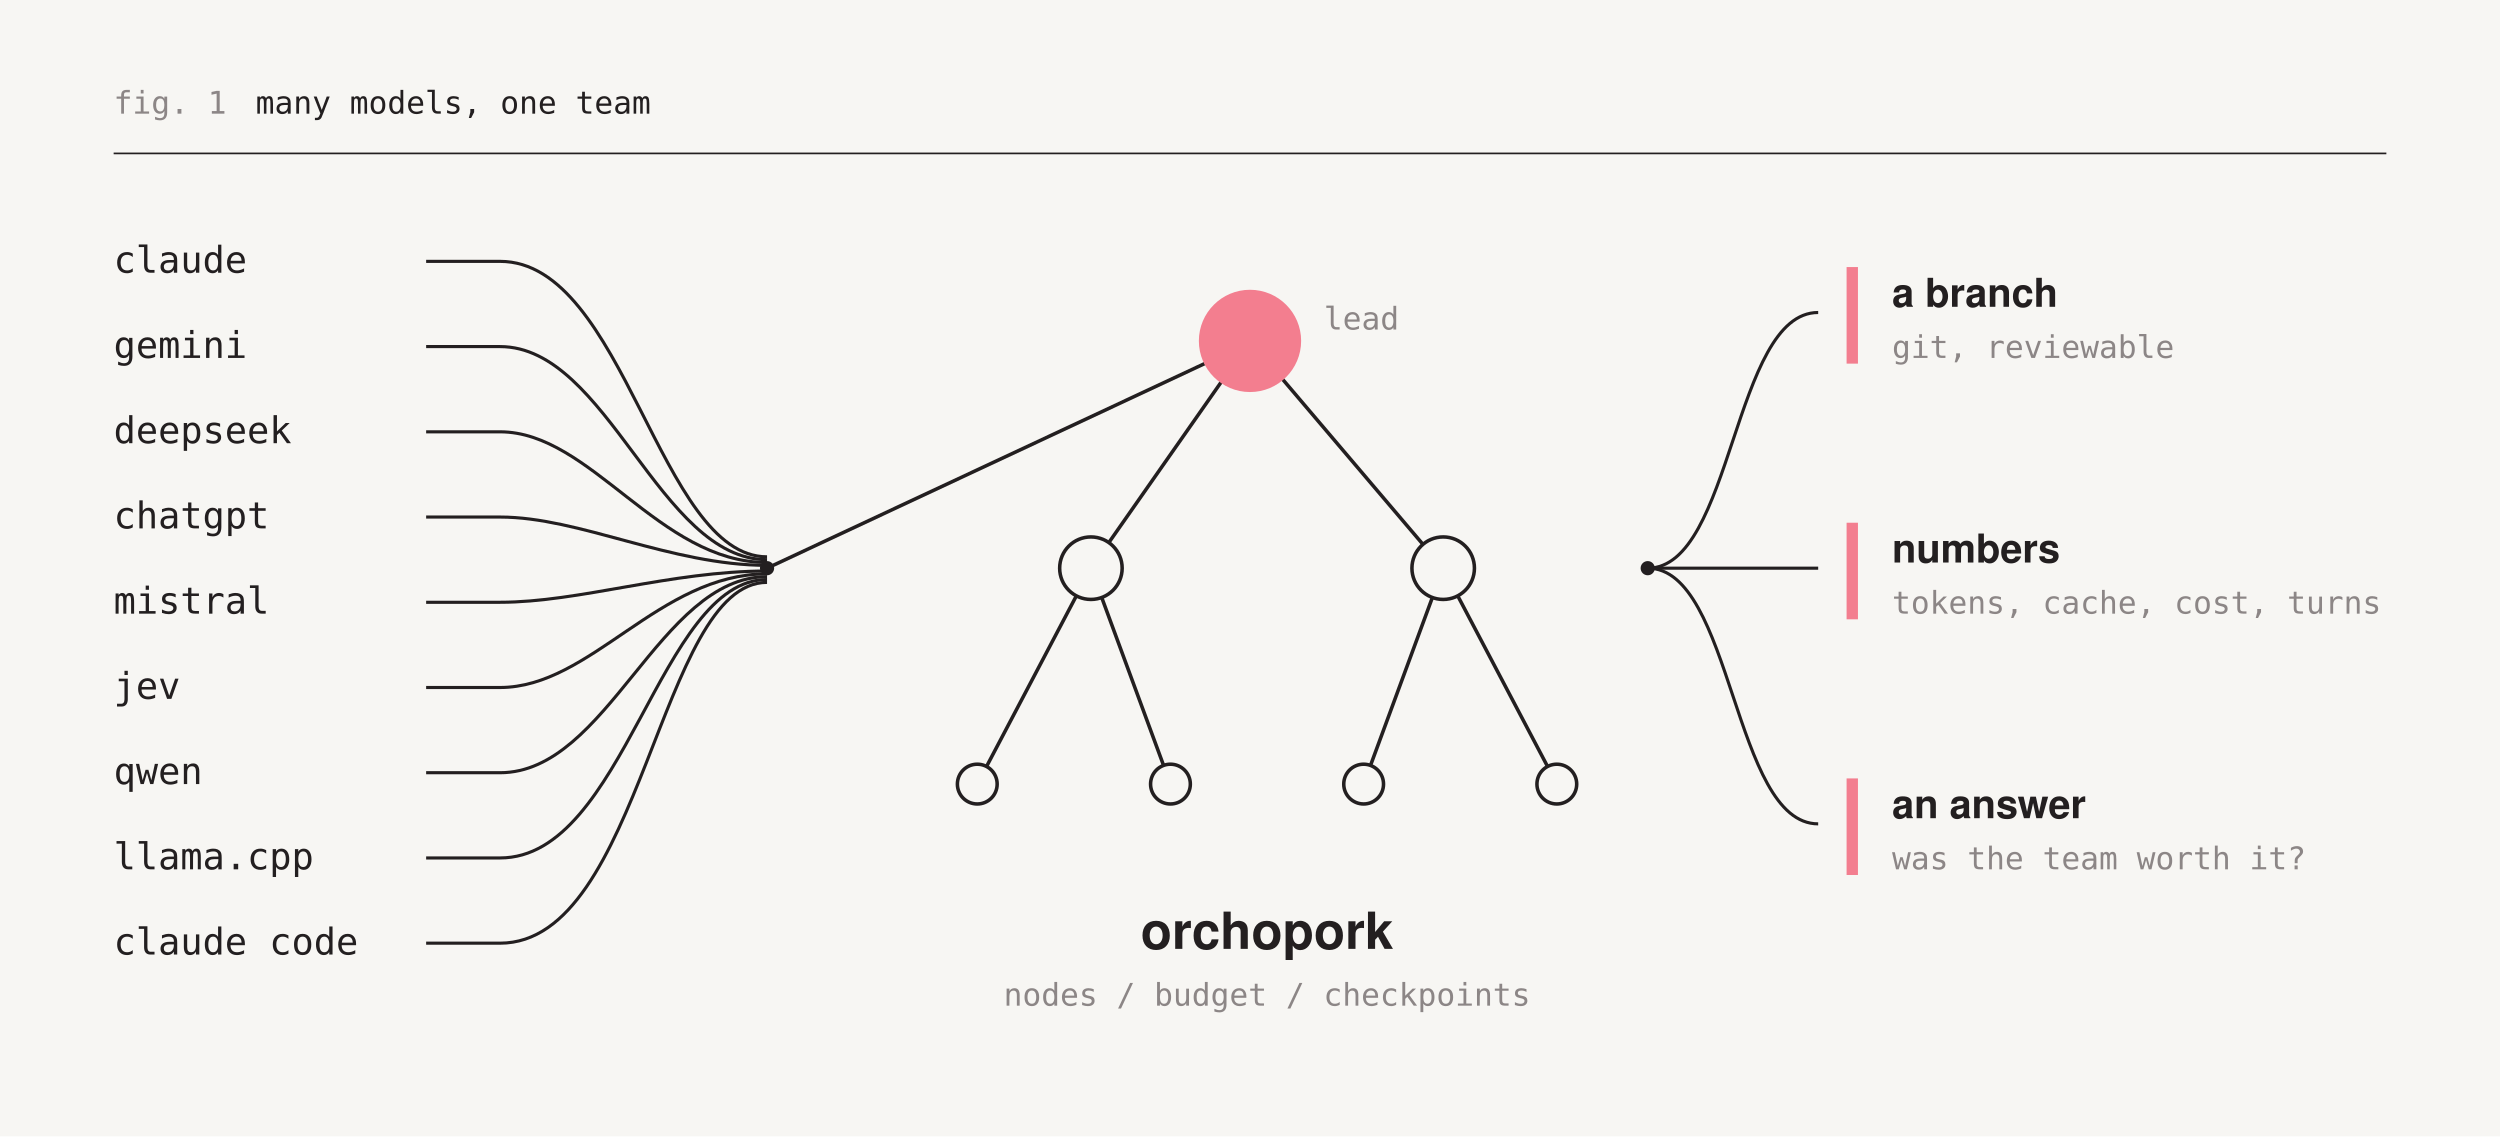
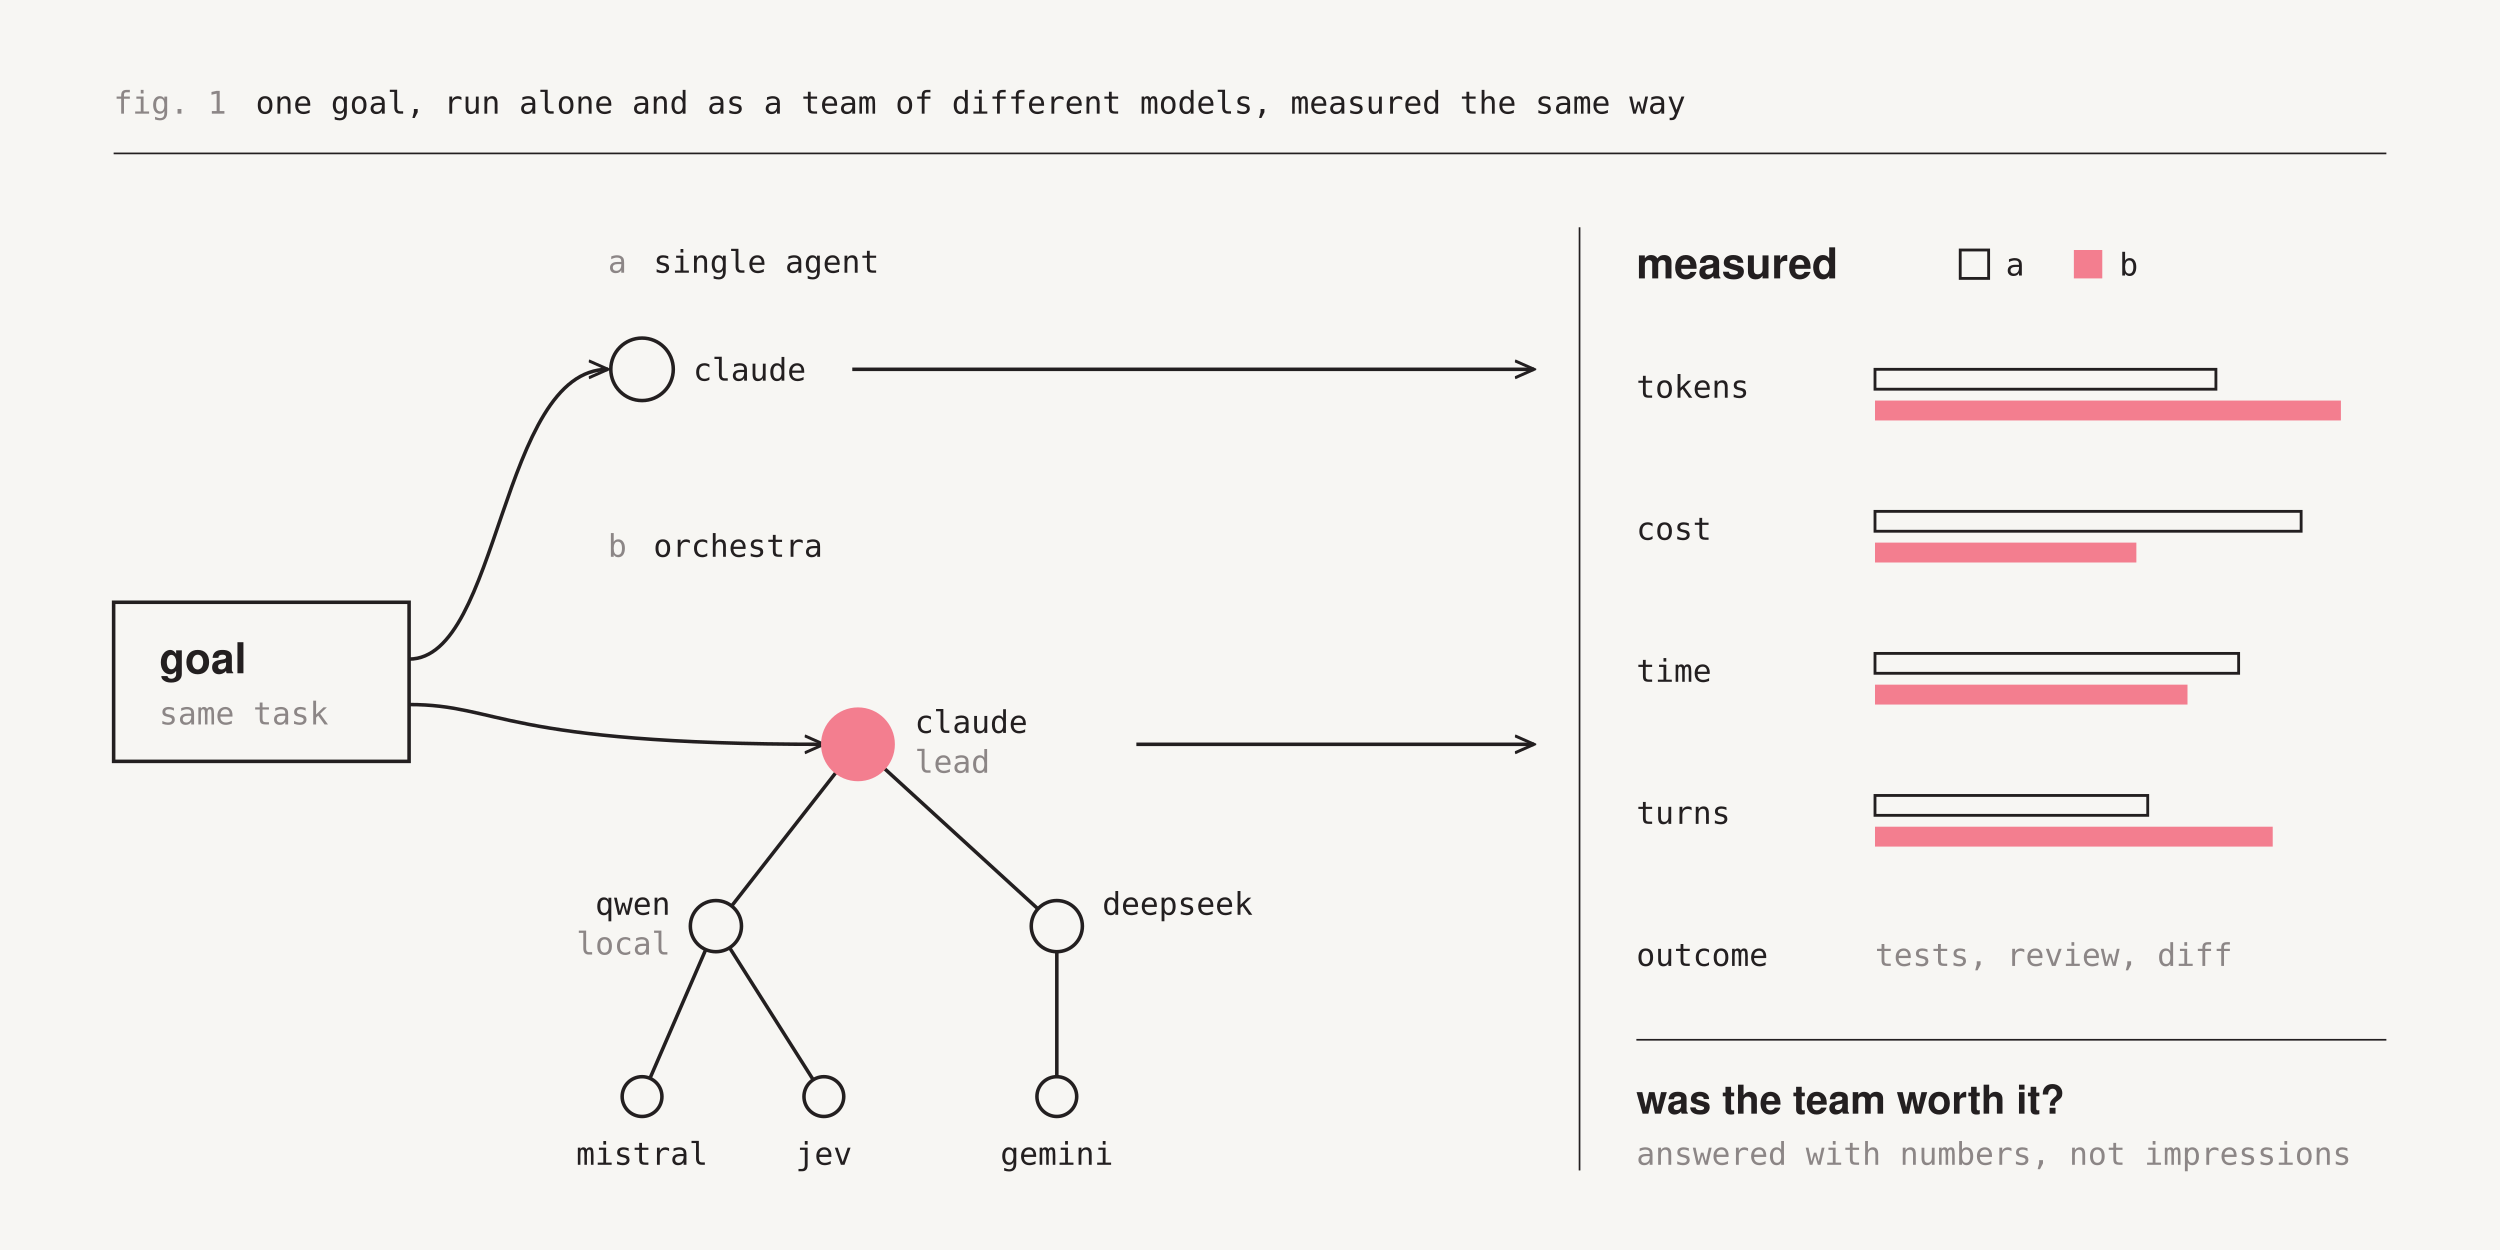
- <svg xmlns="http://www.w3.org/2000/svg" viewBox="0 0 880 400" width="880" height="400">
+ <svg xmlns="http://www.w3.org/2000/svg" viewBox="0 0 880 440" width="880" height="440">
  <defs>
+     <marker id="h" viewBox="0 0 10 10" refX="9" refY="5" markerWidth="6" markerHeight="6" orient="auto">
+       <path d="M0 1L9 5L0 9" fill="none" stroke="#231f20" stroke-width="1.4" />
+     </marker>
    <style>
      .mono{font-family:ui-monospace,SFMono-Regular,Menlo,Consolas,monospace}
      .sans{font-family:ui-sans-serif,-apple-system,'Segoe UI',Helvetica,Arial,sans-serif}
      .ink{fill:#231f20}
      .mute{fill:#8c8686}
-       .wire{stroke:#231f20;stroke-width:1.1;fill:none}
-       .edge{stroke:#231f20;stroke-width:1.25}
-       .node{fill:#f7f6f3;stroke:#231f20;stroke-width:1.25}
+       .e{stroke:#231f20;stroke-width:1.25;fill:none}
+       .ea{stroke:#231f20;stroke-width:1.25;fill:none;marker-end:url(#h)}
+       .n{fill:#f7f6f3;stroke:#231f20;stroke-width:1.25}
+       .rule{stroke:#231f20;stroke-width:0.6}
+       .lbl{font-size:11px}
    </style>
  </defs>
-   <rect width="880" height="400" fill="#f7f6f3" />
+   <rect width="880" height="440" fill="#f7f6f3" />
  <text class="mono mute" x="40" y="40" font-size="11">fig. 1</text>
-   <text class="mono ink" x="90" y="40" font-size="11">many models, one team</text>
-   <line x1="40" y1="54" x2="840" y2="54" stroke="#231f20" stroke-width="0.6" />
-   <g class="mono ink" font-size="13">
-     <text x="40" y="96">claude</text>
-     <text x="40" y="126">gemini</text>
-     <text x="40" y="156">deepseek</text>
-     <text x="40" y="186">chatgpt</text>
-     <text x="40" y="216">mistral</text>
-     <text x="40" y="246">jev</text>
-     <text x="40" y="276">qwen</text>
-     <text x="40" y="306">llama.cpp</text>
-     <text x="40" y="336">claude code</text>
+   <text class="mono ink" x="90" y="40" font-size="11">one goal, run alone and as a team of different models, measured the same way</text>
+   <line class="rule" x1="40" y1="54" x2="840" y2="54" />
+   <rect x="40" y="212" width="104" height="56" fill="none" stroke="#231f20" stroke-width="1.25" />
+   <text class="sans ink" x="56" y="237" font-size="15" font-weight="700">goal</text>
+   <text class="mono mute lbl" x="56" y="255">same task</text>
+   <path class="ea" d="M144 232 C 176 232, 176 130, 214 130" />
+   <path class="ea" d="M144 248 C 176 248, 176 262, 290 262" />
+   <text class="mono mute lbl" x="214" y="96">a</text>
+   <text class="mono ink lbl" x="230" y="96">single agent</text>
+   <circle class="n" cx="226" cy="130" r="11" />
+   <text class="mono ink lbl" x="244" y="134">claude</text>
+   <path class="ea" d="M300 130 H 540" />
+   <text class="mono mute lbl" x="214" y="196">b</text>
+   <text class="mono ink lbl" x="230" y="196">orchestra</text>
+   <g class="e">
+     <line x1="302" y1="262" x2="252" y2="326" />
+     <line x1="302" y1="262" x2="372" y2="326" />
+     <line x1="252" y1="326" x2="226" y2="386" />
+     <line x1="252" y1="326" x2="290" y2="386" />
+     <line x1="372" y1="326" x2="372" y2="386" />
  </g>
-   <g class="wire">
-     <path d="M150 92 H 176 C 220 92, 232 196, 270 196" />
-     <path d="M150 122 H 176 C 214 122, 232 197, 270 197" />
-     <path d="M150 152 H 176 C 208 152, 232 198, 270 198" />
-     <path d="M150 182 H 176 C 204 182, 236 199, 270 199" />
-     <path d="M150 212 H 176 C 204 212, 236 201, 270 201" />
-     <path d="M150 242 H 176 C 208 242, 232 202, 270 202" />
-     <path d="M150 272 H 176 C 214 272, 232 203, 270 203" />
-     <path d="M150 302 H 176 C 220 302, 232 204, 270 204" />
-     <path d="M150 332 H 176 C 226 332, 232 205, 270 205" />
+   <circle cx="302" cy="262" r="13" fill="#f37e8f" />
+   <circle class="n" cx="252" cy="326" r="9" />
+   <circle class="n" cx="372" cy="326" r="9" />
+   <circle class="n" cx="226" cy="386" r="7" />
+   <circle class="n" cx="290" cy="386" r="7" />
+   <circle class="n" cx="372" cy="386" r="7" />
+   <g class="mono lbl">
+     <text class="ink" x="322" y="258">claude</text>
+     <text class="mute" x="322" y="272">lead</text>
+     <text class="ink" x="236" y="322" text-anchor="end">qwen</text>
+     <text class="mute" x="236" y="336" text-anchor="end">local</text>
+     <text class="ink" x="388" y="322">deepseek</text>
+     <text class="ink" x="226" y="410" text-anchor="middle">mistral</text>
+     <text class="ink" x="290" y="410" text-anchor="middle">jev</text>
+     <text class="ink" x="372" y="410" text-anchor="middle">gemini</text>
  </g>
-   <line class="edge" x1="270" y1="200" x2="424" y2="128" />
-   <circle cx="270" cy="200" r="2.5" class="ink" />
-   <g class="edge">
-     <line x1="440" y1="120" x2="384" y2="200" />
-     <line x1="440" y1="120" x2="508" y2="200" />
-     <line x1="384" y1="200" x2="344" y2="276" />
-     <line x1="384" y1="200" x2="412" y2="276" />
-     <line x1="508" y1="200" x2="480" y2="276" />
-     <line x1="508" y1="200" x2="548" y2="276" />
+   <path class="ea" d="M400 262 H 540" />
+   <line class="rule" x1="556" y1="80" x2="556" y2="412" />
+   <text class="sans ink" x="576" y="98" font-size="15" font-weight="700">measured</text>
+   <rect x="690" y="88" width="10" height="10" fill="none" stroke="#231f20" />
+   <text class="mono ink lbl" x="706" y="97">a</text>
+   <rect x="730" y="88" width="10" height="10" fill="#f37e8f" />
+   <text class="mono ink lbl" x="746" y="97">b</text>
+   <g class="mono lbl">
+     <text class="ink" x="576" y="140">tokens</text>
+     <rect x="660" y="130" width="120" height="7" fill="none" stroke="#231f20" />
+     <rect x="660" y="141" width="164" height="7" fill="#f37e8f" />
+     <text class="ink" x="576" y="190">cost</text>
+     <rect x="660" y="180" width="150" height="7" fill="none" stroke="#231f20" />
+     <rect x="660" y="191" width="92" height="7" fill="#f37e8f" />
+     <text class="ink" x="576" y="240">time</text>
+     <rect x="660" y="230" width="128" height="7" fill="none" stroke="#231f20" />
+     <rect x="660" y="241" width="110" height="7" fill="#f37e8f" />
+     <text class="ink" x="576" y="290">turns</text>
+     <rect x="660" y="280" width="96" height="7" fill="none" stroke="#231f20" />
+     <rect x="660" y="291" width="140" height="7" fill="#f37e8f" />
+     <text class="ink" x="576" y="340">outcome</text>
+     <text class="mute" x="660" y="340">tests, review, diff</text>
  </g>
-   <circle cx="440" cy="120" r="18" fill="#f37e8f" />
-   <circle class="node" cx="384" cy="200" r="11" />
-   <circle class="node" cx="508" cy="200" r="11" />
-   <circle class="node" cx="344" cy="276" r="7" />
-   <circle class="node" cx="412" cy="276" r="7" />
-   <circle class="node" cx="480" cy="276" r="7" />
-   <circle class="node" cx="548" cy="276" r="7" />
-   <text class="mono mute" x="466" y="116" font-size="11">lead</text>
-   <text class="sans ink" x="446" y="334" font-size="18" font-weight="700" text-anchor="middle">orchopork</text>
-   <text class="mono mute" x="446" y="354" font-size="11" text-anchor="middle">nodes / budget / checkpoints</text>
-   <g class="wire">
-     <path d="M580 200 C 610 200, 610 110, 640 110" />
-     <path d="M580 200 H 640" />
-     <path d="M580 200 C 610 200, 610 290, 640 290" />
-   </g>
-   <circle cx="580" cy="200" r="2.5" class="ink" />
-   <rect x="650" y="94" width="4" height="34" fill="#f37e8f" />
-   <text class="sans ink" x="666" y="108" font-size="14" font-weight="600">a branch</text>
-   <text class="mono mute" x="666" y="126" font-size="11">git, reviewable</text>
-   <rect x="650" y="184" width="4" height="34" fill="#f37e8f" />
-   <text class="sans ink" x="666" y="198" font-size="14" font-weight="600">numbers</text>
-   <text class="mono mute" x="666" y="216" font-size="11">tokens, cache, cost, turns</text>
-   <rect x="650" y="274" width="4" height="34" fill="#f37e8f" />
-   <text class="sans ink" x="666" y="288" font-size="14" font-weight="600">an answer</text>
-   <text class="mono mute" x="666" y="306" font-size="11">was the team worth it?</text>
+   <line class="rule" x1="576" y1="366" x2="840" y2="366" />
+   <text class="sans ink" x="576" y="392" font-size="14" font-weight="600">was the team worth it?</text>
+   <text class="mono mute lbl" x="576" y="410">answered with numbers, not impressions</text>
</svg>
